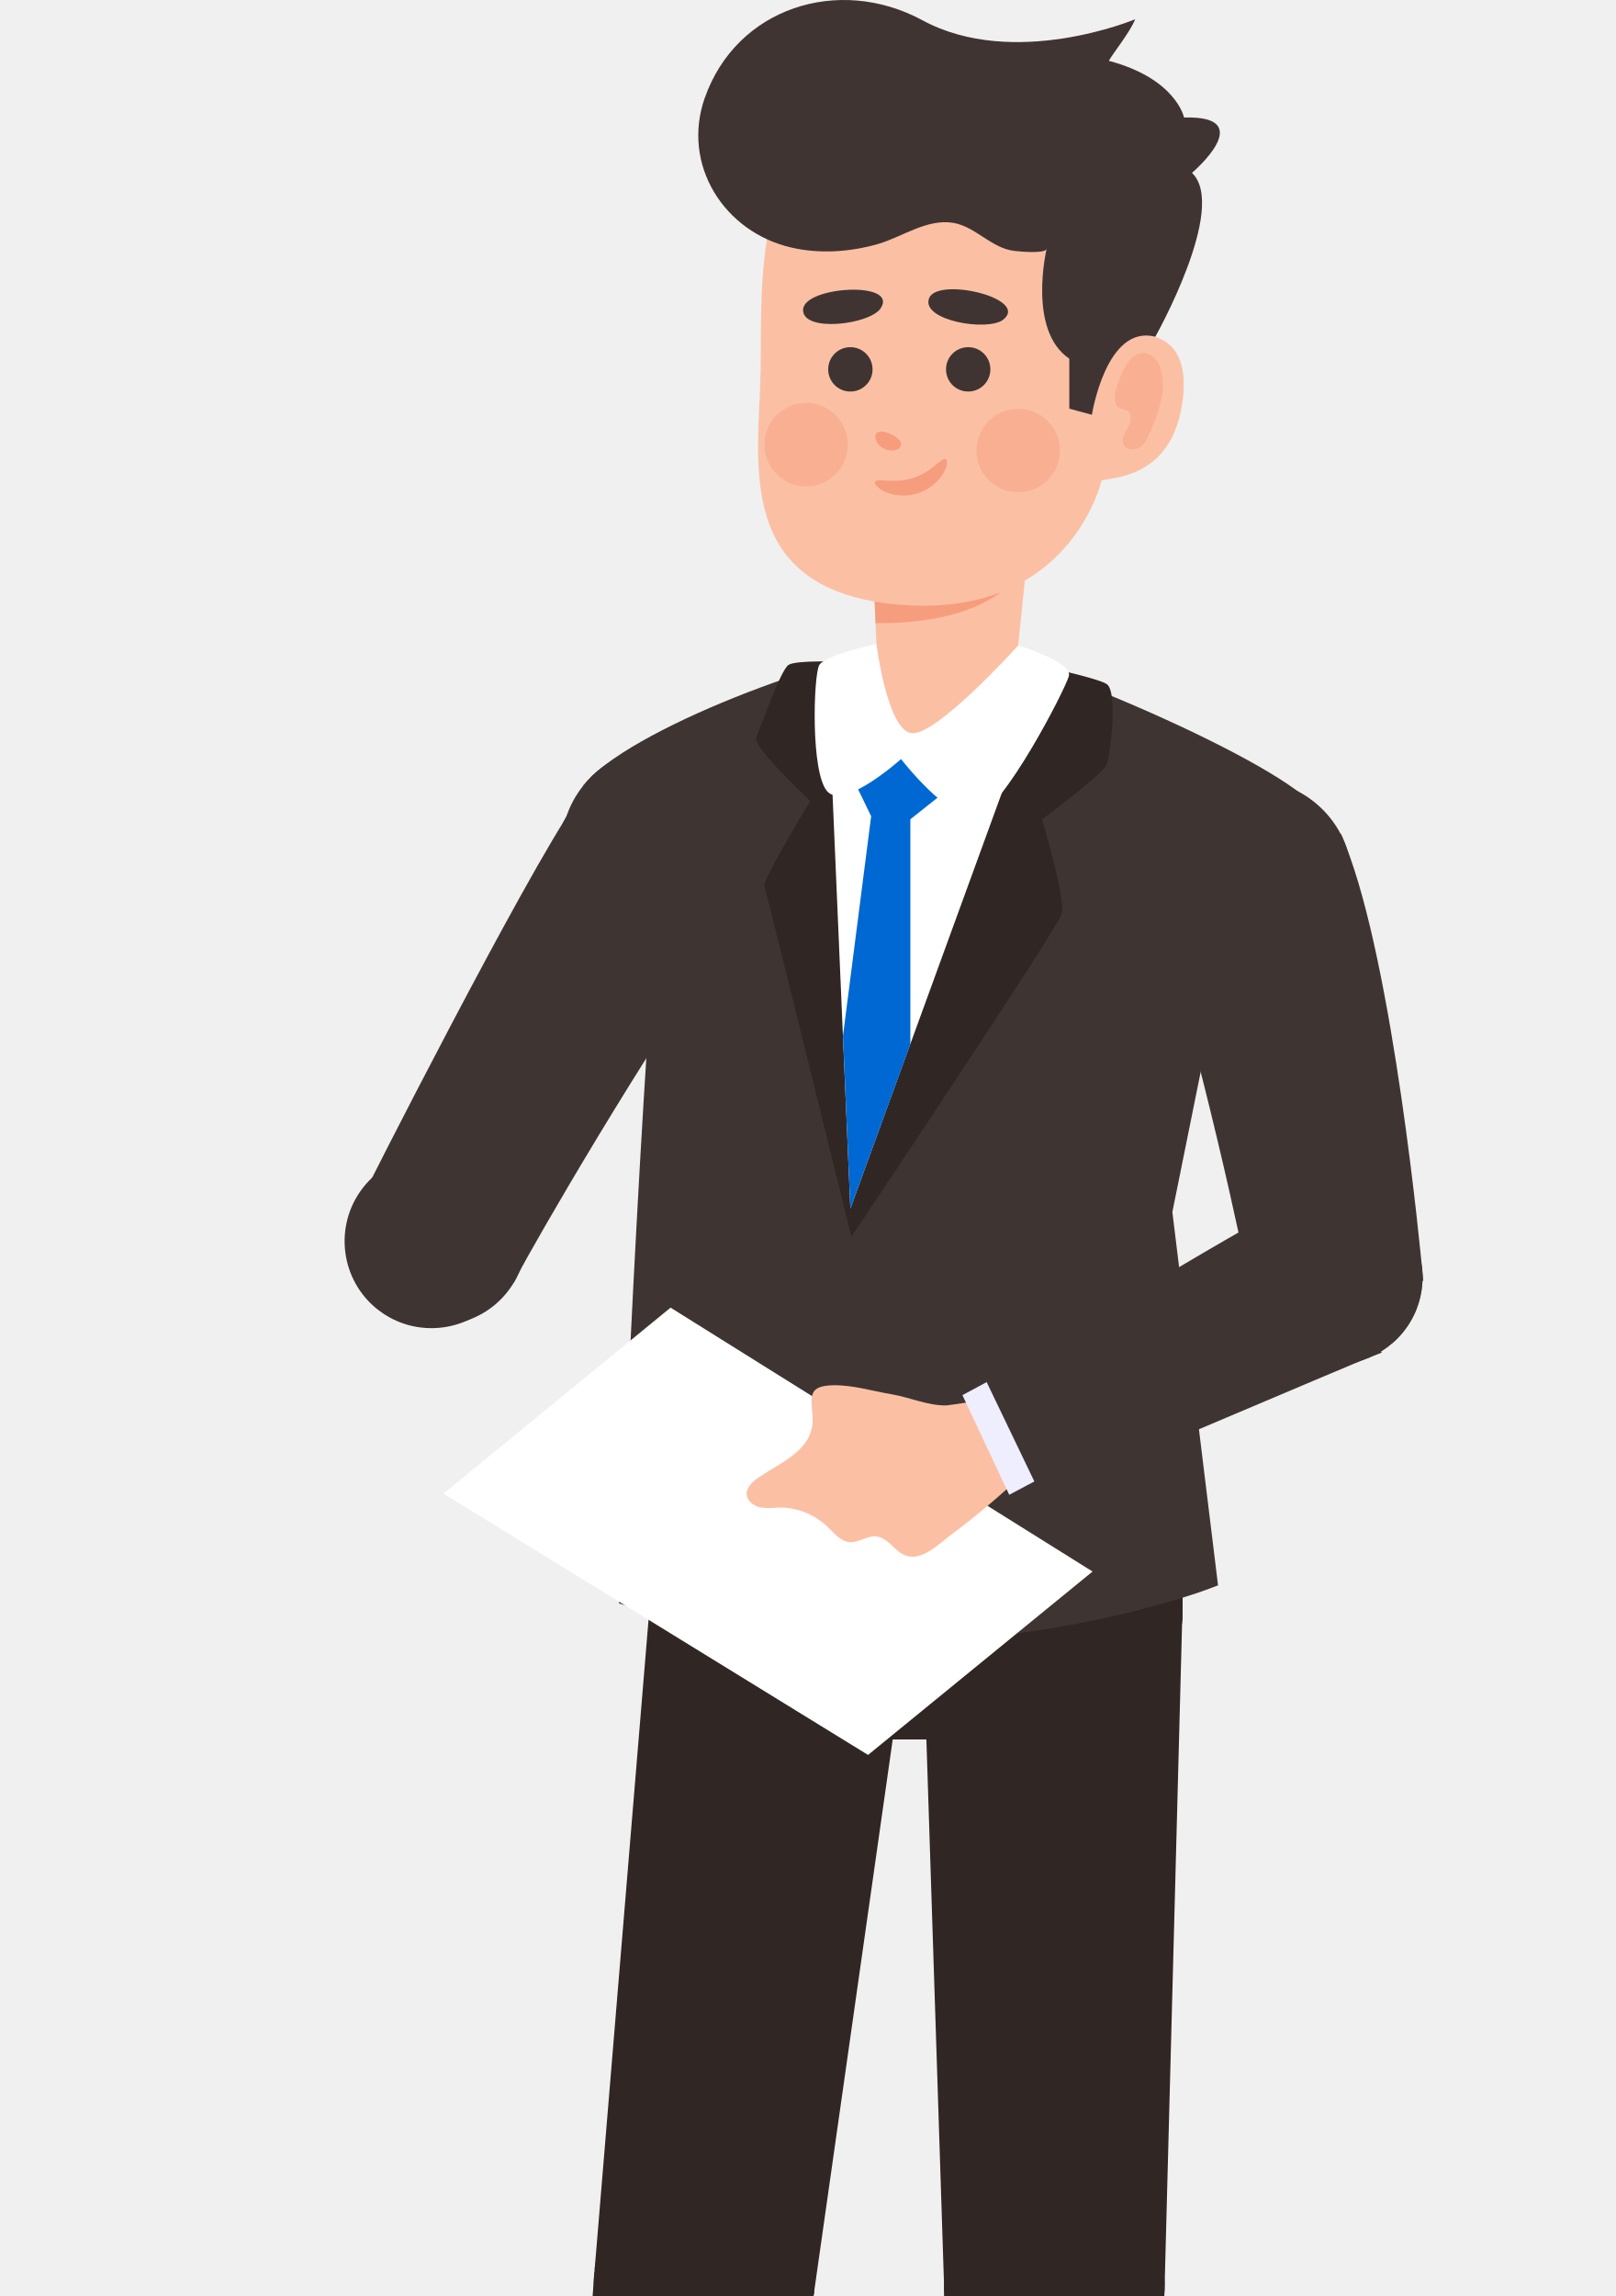
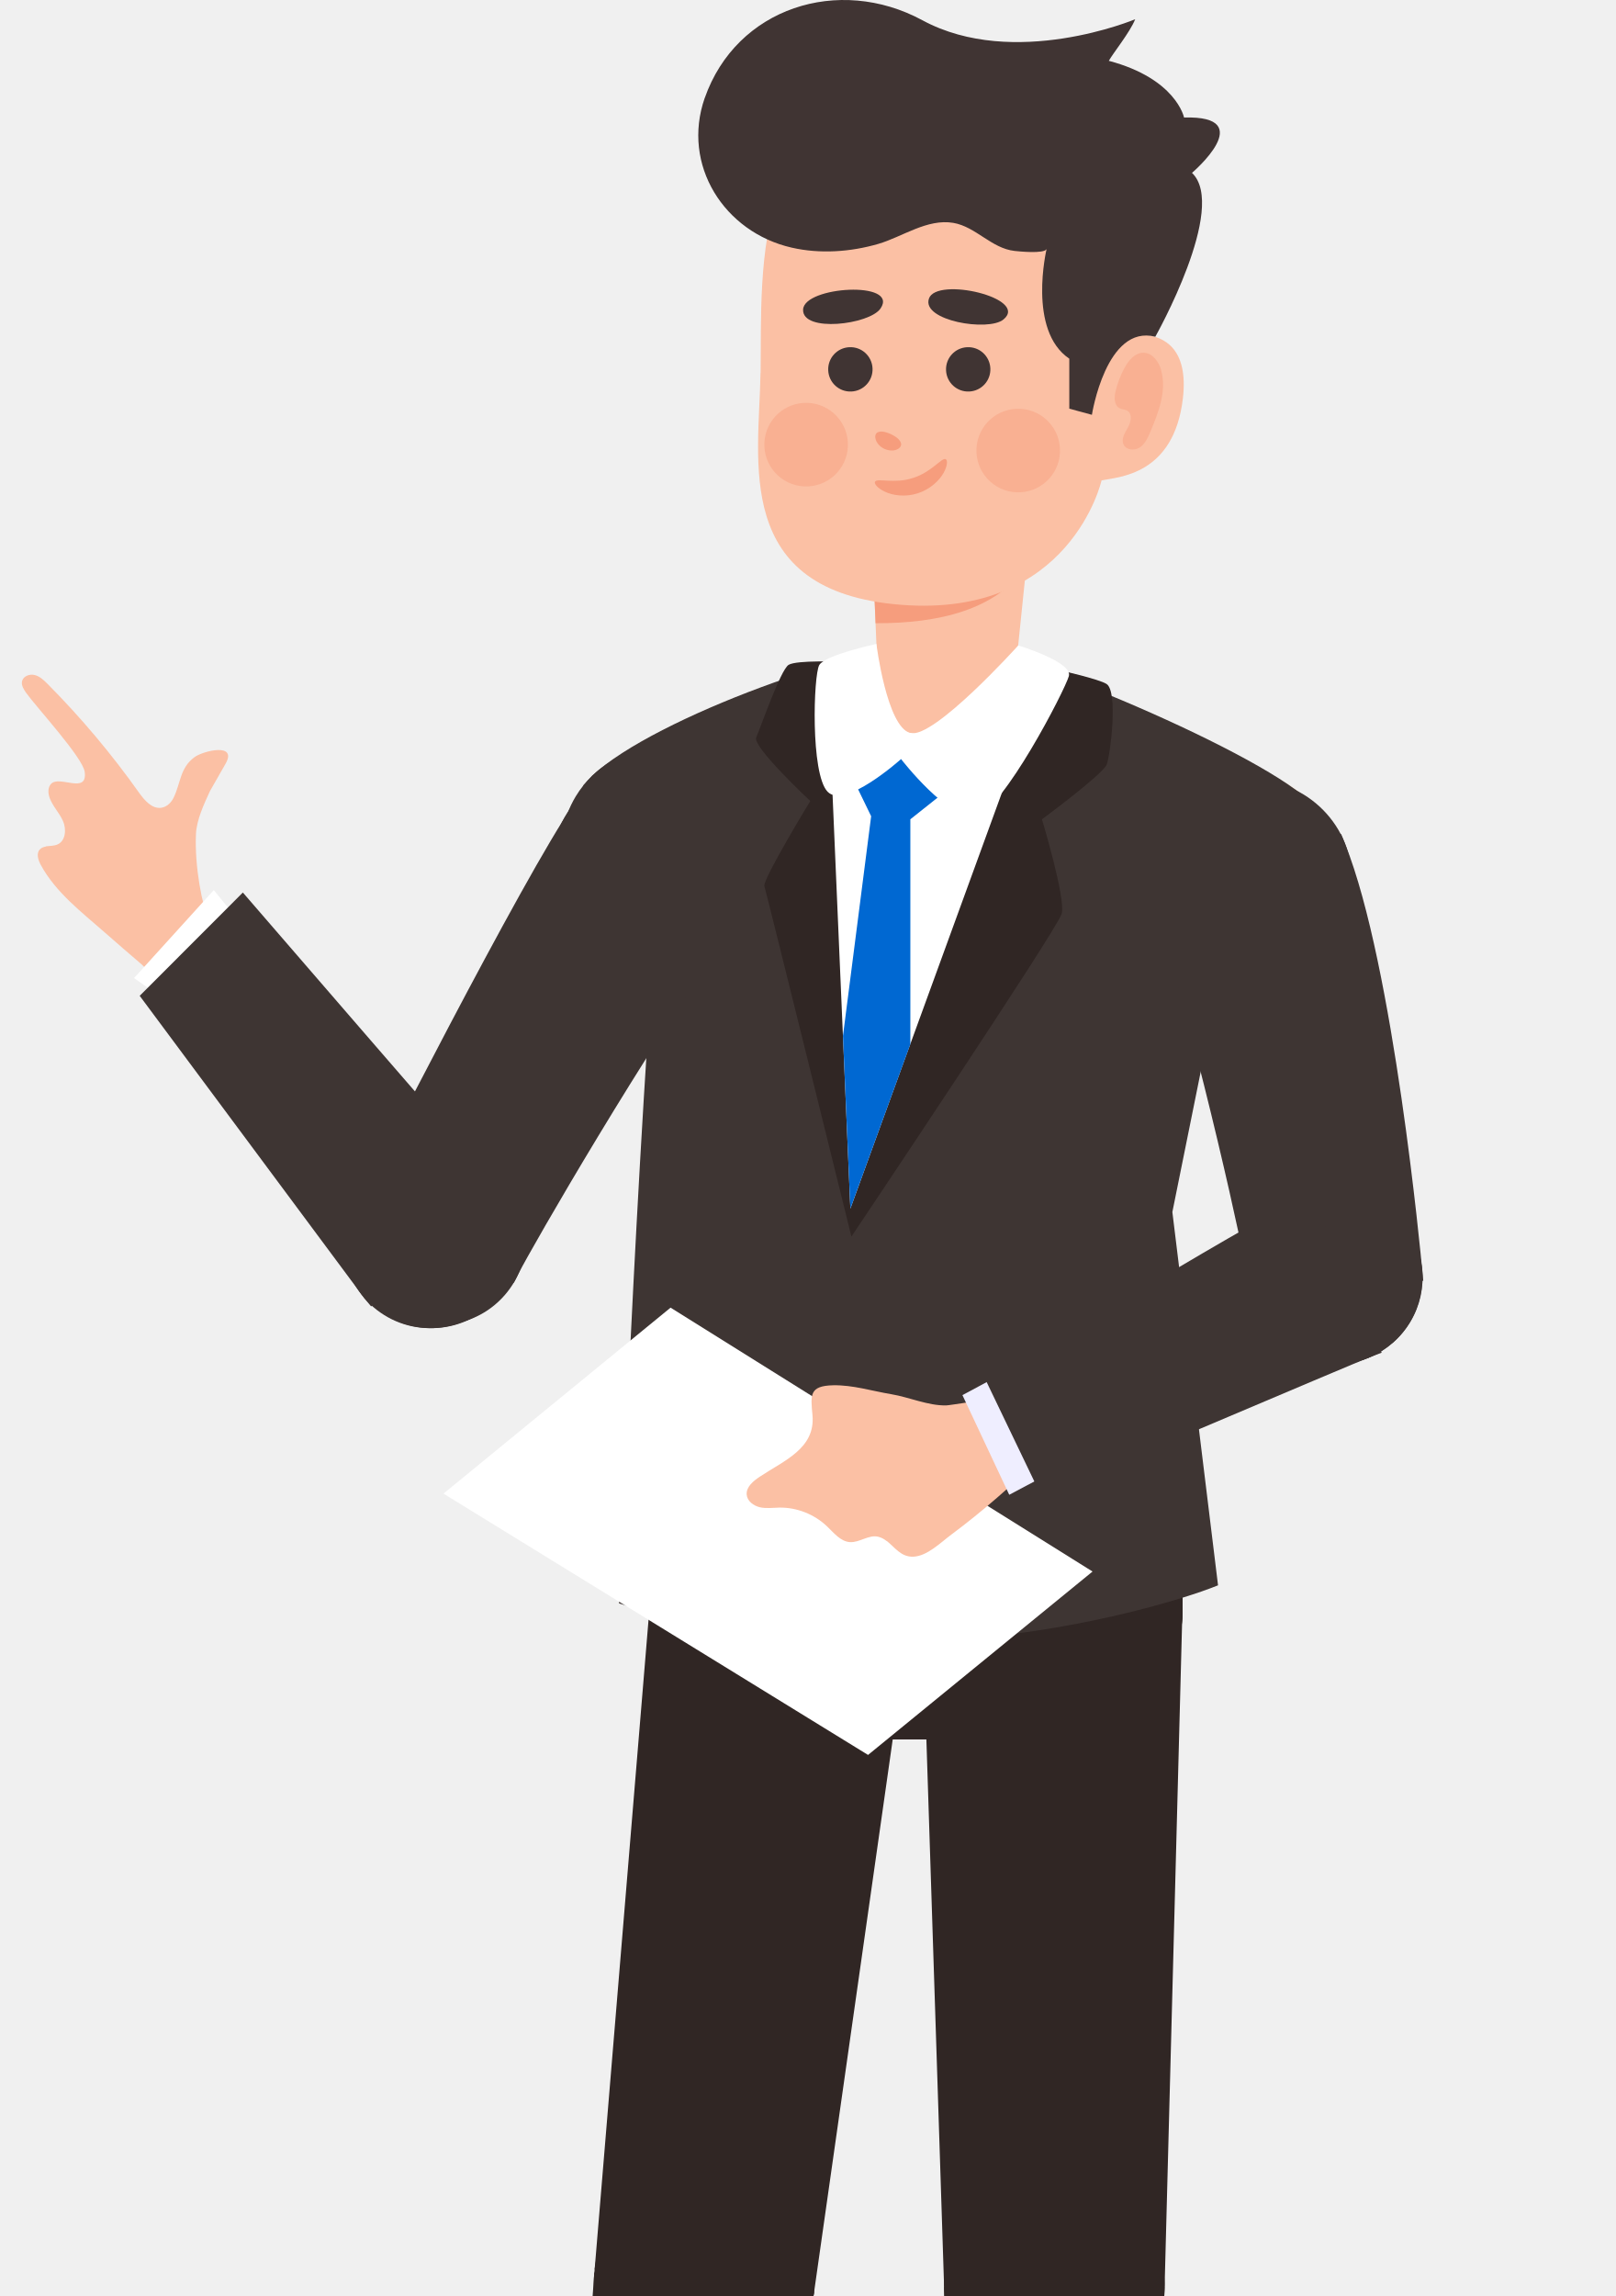
<svg xmlns="http://www.w3.org/2000/svg" width="554" height="787" viewBox="0 0 554 787" fill="none">
  <g clip-path="url(#clip0_1624_765)">
-     <path d="M399.29 783.738L387.76 1024.89C387.76 1024.89 355.819 1034.08 327.734 1025.9L323.683 783.738H399.29Z" fill="#302624" />
-     <path d="M317.294 561.429C311.841 537.408 326.893 513.515 350.914 508.062C374.935 502.609 398.829 517.661 404.282 541.682C409.735 565.703 394.682 589.596 370.661 595.049C346.641 600.502 322.747 585.45 317.294 561.429Z" fill="#302624" />
+     <path d="M399.291 783.738L387.761 1024.89C387.761 1024.89 355.82 1034.08 327.736 1025.9L323.685 783.738H399.291Z" fill="#302624" />
+     <path d="M317.295 561.429C311.842 537.408 326.894 513.515 350.915 508.062C374.936 502.609 398.83 517.661 404.283 541.682C409.736 565.703 394.683 589.596 370.662 595.049C346.642 600.502 322.748 585.45 317.295 561.429Z" fill="#302624" />
    <path d="M323.684 783.726L316.166 551.609H405.406L399.291 783.726H323.684Z" fill="#302624" />
-     <path d="M324.665 792.443C319.884 772.108 332.493 751.748 352.827 746.968C373.162 742.187 393.522 754.796 398.302 775.13C403.083 795.465 390.474 815.825 370.14 820.605C349.805 825.386 329.445 812.777 324.665 792.443Z" fill="#302624" />
+     <path d="M324.665 792.443C319.884 772.108 332.493 751.748 352.828 746.968C373.162 742.187 393.522 754.796 398.303 775.13C403.084 795.465 390.475 815.825 370.14 820.605C349.806 825.386 329.446 812.777 324.665 792.443Z" fill="#302624" />
    <path d="M279.086 785.571L246.522 1024.78C246.522 1024.78 213.919 1031.13 186.613 1020.57L203.752 778.988L279.086 785.571Z" fill="#302624" />
-     <path d="M223.079 546.48C220.236 570.942 237.803 593.106 262.265 595.911C286.727 598.754 308.891 581.187 311.696 556.725C314.539 532.262 296.972 510.099 272.51 507.294C248.048 504.451 225.884 522.018 223.079 546.48Z" fill="#302624" />
-     <path d="M203.873 777.935L223.076 546.48L311.693 556.725L278.973 786.622L203.873 777.935Z" fill="#302624" />
-     <path d="M203.756 778.984C201.925 799.785 217.312 818.131 238.112 819.962C258.913 821.793 277.259 806.407 279.09 785.606C280.921 764.806 265.535 746.459 244.734 744.628C223.933 742.798 205.587 758.184 203.756 778.984Z" fill="#302624" />
-     <path d="M222.61 506.977H267.717C267.717 506.977 267.989 506.977 268.106 506.977H360.618C360.618 506.977 360.735 506.977 360.813 506.977C360.891 506.977 360.93 506.977 361.008 506.977H405.452V551.889C405.296 576.39 385.392 596.216 360.852 596.216H267.444C265.73 596.216 264.055 596.138 262.302 595.905C239.671 593.295 222.96 574.13 222.844 551.889H222.649V506.977H222.61Z" fill="#302624" />
-     <path d="M222.61 506.977H267.717C267.717 506.977 267.989 506.977 268.106 506.977H360.618C360.618 506.977 360.735 506.977 360.813 506.977C360.891 506.977 360.93 506.977 361.008 506.977H405.452V551.889C405.296 576.39 385.392 596.216 360.852 596.216H267.444C265.73 596.216 264.055 596.138 262.302 595.905C239.671 593.295 222.96 574.13 222.844 551.889H222.649V506.977H222.61Z" fill="#302624" />
-     <path d="M197.174 298.149C193.1 281.76 203.083 265.172 219.472 261.098C235.861 257.024 252.449 267.007 256.523 283.396C260.597 299.785 250.614 316.373 234.225 320.447C217.837 324.521 201.248 314.538 197.174 298.149Z" fill="#FBC0A4" />
-     <path d="M394.031 305.196C390.195 288.75 400.417 272.308 416.863 268.472C433.309 264.635 449.751 274.858 453.588 291.304C457.424 307.75 447.202 324.192 430.755 328.028C414.309 331.864 397.867 321.642 394.031 305.196Z" fill="#FBC0A4" />
-     <path d="M418.098 316.022L397.998 415.273L413.345 540.855C413.345 540.855 316.159 577.704 216.285 546.737C216.285 546.737 221.505 401.717 230.854 288.016L205.807 268.656C227.815 248.245 305.058 221.212 326.715 224.64C360.799 230.015 445.403 269.981 447.935 279.563L418.098 316.061V316.022Z" fill="#FBC0A4" />
-     <path d="M226.846 325.274C239.038 325.274 250.061 319.041 256.372 308.641C266.227 292.359 260.968 271.13 244.725 261.314C239.349 258.042 233.195 256.328 226.924 256.328C214.732 256.328 203.708 262.56 197.398 272.961C192.646 280.829 191.204 290.1 193.425 299.059C195.645 308.018 201.176 315.536 209.045 320.327C214.42 323.599 220.574 325.313 226.846 325.313V325.274Z" fill="#3E3533" />
-     <path d="M423.794 332.789C404.755 332.789 389.321 317.355 389.321 298.317C389.321 279.278 404.755 263.844 423.794 263.844C442.833 263.844 458.267 279.278 458.267 298.317C458.267 317.355 442.833 332.789 423.794 332.789Z" fill="#F8E8D8" />
-     <path d="M301.801 563.035C365.176 563.035 412.776 545.273 414.763 544.494L417.606 543.403L401.947 415.445L421.696 317.752L452.196 280.475L451.689 278.566C448.262 265.634 358.204 225.708 327.315 220.8C325.873 220.566 324.198 220.449 322.368 220.449C295.646 220.449 224.714 245.768 203.135 265.79L199.94 269.257L226.779 289.823C217.664 402.006 212.444 545.195 212.366 546.636L212.249 549.596L215.093 550.492C241.97 558.828 271.106 563.074 301.723 563.074L301.801 563.035Z" fill="#3E3533" />
-     <path d="M288.362 226.845C288.362 226.845 273.132 226.182 270.366 227.896C267.601 229.61 260.667 249.632 259.265 252.787C257.863 255.942 277.806 274.561 277.806 274.561C277.806 274.561 261.368 301.555 262.069 303.736C262.771 305.918 291.907 423.865 291.907 423.865C291.907 423.865 362.566 318.46 364.008 313.202C365.449 307.982 357.23 280.832 357.23 280.832C357.23 280.832 378.147 265.407 379.433 262.057C380.718 258.708 383.367 237.206 379.433 234.479C377.018 232.804 362.956 229.649 362.956 229.649L288.401 226.845H288.362Z" fill="#302624" />
-     <path d="M355.545 238.676L291.547 414.273L283.99 238.676H355.545Z" fill="white" />
-     <path d="M325.981 269.806L312.114 280.829V357.916L291.547 414.28L289.015 355.072L298.675 279.777L291.625 265.248L307.673 256.328L325.981 269.806Z" fill="#0068D2" />
-     <path d="M347.841 233.293L355.514 158.699L298.644 187.641L299.189 190.367L300.786 227.879C301.254 238.59 300.786 249.458 312.082 251.25C325.56 253.431 346.555 245.641 347.841 233.254V233.293Z" fill="#FBC0A4" />
+     <path d="M223.08 546.48C220.236 570.942 237.804 593.106 262.266 595.911C286.728 598.754 308.892 581.187 311.696 556.725C314.54 532.262 296.972 510.099 272.51 507.294C248.048 504.451 225.884 522.018 223.08 546.48Z" fill="#302624" />
+     <path d="M203.873 777.935L223.077 546.48L311.693 556.725L278.973 786.622L203.873 777.935Z" fill="#302624" />
+     <path d="M203.757 778.984C201.926 799.785 217.312 818.131 238.113 819.962C258.913 821.793 277.26 806.407 279.09 785.606C280.921 764.806 265.535 746.459 244.734 744.628C223.934 742.798 205.587 758.184 203.757 778.984Z" fill="#302624" />
+     <path d="M222.611 506.977H267.718C267.718 506.977 267.99 506.977 268.107 506.977H360.619C360.619 506.977 360.736 506.977 360.814 506.977C360.892 506.977 360.931 506.977 361.009 506.977H405.453V551.889C405.297 576.39 385.393 596.216 360.853 596.216H267.445C265.731 596.216 264.056 596.138 262.303 595.905C239.672 593.295 222.961 574.13 222.845 551.889H222.65V506.977H222.611Z" fill="#302624" />
+     <path d="M222.611 506.977H267.718C267.718 506.977 267.99 506.977 268.107 506.977H360.619C360.619 506.977 360.736 506.977 360.814 506.977C360.892 506.977 360.931 506.977 361.009 506.977H405.453V551.889C405.297 576.39 385.393 596.216 360.853 596.216H267.445C265.731 596.216 264.056 596.138 262.303 595.905C239.672 593.295 222.961 574.13 222.845 551.889H222.65V506.977H222.611Z" fill="#302624" />
+     <path d="M197.173 298.149C193.099 281.76 203.082 265.172 219.471 261.098C235.859 257.024 252.448 267.007 256.522 283.396C260.596 299.785 250.613 316.373 234.224 320.447C217.835 324.521 201.247 314.538 197.173 298.149Z" fill="#FBC0A4" />
+     <path d="M394.031 305.196C390.195 288.75 400.417 272.308 416.863 268.472C433.309 264.635 449.751 274.858 453.587 291.304C457.423 307.75 447.201 324.192 430.755 328.028C414.309 331.864 397.867 321.642 394.031 305.196Z" fill="#FBC0A4" />
+     <path d="M418.096 316.022L397.997 415.273L413.344 540.855C413.344 540.855 316.158 577.704 216.284 546.737C216.284 546.737 221.504 401.717 230.852 288.016L205.806 268.656C227.814 248.245 305.056 221.212 326.714 224.64C360.797 230.015 445.402 269.981 447.934 279.563L418.096 316.061V316.022Z" fill="#FBC0A4" />
+     <path d="M226.847 325.274C239.039 325.274 250.062 319.041 256.373 308.641C266.228 292.359 260.969 271.13 244.726 261.314C239.35 258.042 233.196 256.328 226.925 256.328C214.733 256.328 203.709 262.56 197.399 272.961C192.647 280.829 191.205 290.1 193.426 299.059C195.646 308.018 201.177 315.536 209.046 320.327C214.421 323.599 220.575 325.313 226.847 325.313V325.274Z" fill="#3E3533" />
+     <path d="M423.795 332.789C404.756 332.789 389.322 317.355 389.322 298.317C389.322 279.278 404.756 263.844 423.795 263.844C442.834 263.844 458.268 279.278 458.268 298.317C458.268 317.355 442.834 332.789 423.795 332.789Z" fill="#F8E8D8" />
+     <path d="M301.8 563.035C365.176 563.035 412.776 545.273 414.762 544.494L417.606 543.403L401.947 415.445L421.696 317.752L452.195 280.475L451.689 278.566C448.261 265.634 358.203 225.708 327.314 220.8C325.873 220.566 324.198 220.449 322.367 220.449C295.646 220.449 224.714 245.768 203.134 265.79L199.94 269.257L226.778 289.823C217.663 402.006 212.444 545.195 212.366 546.636L212.249 549.596L215.092 550.492C241.97 558.828 271.106 563.074 301.722 563.074L301.8 563.035Z" fill="#3E3533" />
+     <path d="M288.363 226.845C288.363 226.845 273.132 226.182 270.367 227.896C267.601 229.61 260.668 249.632 259.265 252.787C257.863 255.942 277.807 274.561 277.807 274.561C277.807 274.561 261.369 301.555 262.07 303.736C262.771 305.918 291.907 423.865 291.907 423.865C291.907 423.865 362.567 318.46 364.008 313.202C365.449 307.982 357.23 280.832 357.23 280.832C357.23 280.832 378.148 265.407 379.433 262.057C380.719 258.708 383.368 237.206 379.433 234.479C377.018 232.804 362.956 229.649 362.956 229.649L288.402 226.845H288.363Z" fill="#302624" />
+     <path d="M355.547 238.676L291.548 414.273L283.991 238.676H355.547Z" fill="white" />
+     <path d="M325.98 269.806L312.113 280.829V357.916L291.547 414.28L289.015 355.072L298.675 279.777L291.625 265.248L307.673 256.328L325.98 269.806Z" fill="#0068D2" />
+     <path d="M347.842 233.293L355.516 158.699L298.645 187.641L299.191 190.367L300.788 227.879C301.255 238.59 300.788 249.458 312.084 251.25C325.561 253.431 346.557 245.641 347.842 233.254V233.293Z" fill="#FBC0A4" />
    <path d="M300.194 213.661L299.22 190.367L298.674 187.641L355.545 158.699L351.922 193.873C341.756 209.104 321.695 213.7 300.233 213.622L300.194 213.661Z" fill="#F69D7D" />
-     <path d="M260.777 127.85C261.01 110.087 259.959 84.535 267.048 65.915C267.048 65.915 267.048 65.915 267.048 65.876C267.048 65.876 267.048 65.876 267.048 65.838C270.203 57.657 274.916 50.88 282.045 46.673C289.835 41.064 300.703 37.441 316.985 36.117C351.224 33.39 373.466 46.206 388.346 68.486C399.447 85.08 394.695 106.893 392.436 114.762C398.746 115.346 407.549 119.163 405.562 136.497C402.485 162.985 383.321 163.491 377.673 164.66C377.673 164.66 367.117 211.831 308.961 207.312C250.766 202.794 260.309 157.765 260.738 127.889L260.777 127.85Z" fill="#FBC0A4" />
-     <path d="M300.851 148.212C300.189 148.602 299.877 149.459 300.227 150.627C300.539 151.757 301.591 153.081 303.149 153.821C304.707 154.561 306.421 154.561 307.473 154.094C308.563 153.627 309.07 152.809 308.953 152.069C308.602 150.549 307.005 149.615 305.525 148.835C303.967 148.173 302.253 147.55 300.851 148.212Z" fill="#F69D7D" />
+     <path d="M260.776 127.85C261.01 110.087 259.958 84.535 267.047 65.915C267.047 65.915 267.047 65.915 267.047 65.876C267.047 65.876 267.047 65.876 267.047 65.838C270.203 57.657 274.916 50.88 282.044 46.673C289.835 41.064 300.702 37.441 316.984 36.117C351.223 33.39 373.465 46.206 388.345 68.486C399.446 85.08 394.694 106.893 392.435 114.762C398.745 115.346 407.549 119.163 405.562 136.497C402.485 162.985 383.32 163.491 377.672 164.66C377.672 164.66 367.116 211.831 308.96 207.312C250.765 202.794 260.309 157.765 260.737 127.889L260.776 127.85Z" fill="#FBC0A4" />
+     <path d="M300.85 148.212C300.188 148.602 299.876 149.459 300.227 150.627C300.539 151.757 301.59 153.081 303.148 153.821C304.706 154.561 306.42 154.561 307.472 154.094C308.563 153.627 309.069 152.809 308.952 152.069C308.602 150.549 307.005 149.615 305.524 148.835C303.966 148.173 302.253 147.55 300.85 148.212Z" fill="#F69D7D" />
    <path d="M339.544 126.254C339.739 130.46 336.506 134.005 332.299 134.2C328.092 134.395 324.548 131.161 324.353 126.955C324.158 122.748 327.391 119.203 331.598 119.008C335.805 118.814 339.35 122.047 339.544 126.254Z" fill="#403433" />
-     <path d="M299.147 126.254C299.342 130.46 296.109 134.005 291.902 134.2C287.695 134.395 284.15 131.161 283.955 126.955C283.761 122.748 286.994 119.203 291.201 119.008C295.407 118.814 298.952 122.047 299.147 126.254Z" fill="#403433" />
-     <path d="M262.066 151.769C261.716 159.676 267.831 166.376 275.738 166.726C283.646 167.077 290.346 160.961 290.696 153.054C291.047 145.147 284.931 138.447 277.024 138.096C269.116 137.746 262.417 143.861 262.066 151.769Z" fill="#F9B092" />
-     <path d="M334.782 153.792C334.432 161.699 340.547 168.399 348.455 168.75C356.362 169.1 363.062 162.985 363.412 155.078C363.763 147.17 357.647 140.47 349.74 140.12C341.833 139.769 335.133 145.885 334.782 153.792Z" fill="#F9B092" />
-     <path d="M398.078 126.866C400.103 133.878 397.221 141.279 394.416 147.979C393.559 149.965 392.663 152.069 390.872 153.315C389.08 154.523 386.158 154.367 385.223 152.38C384.328 150.472 385.652 148.368 386.704 146.537C387.755 144.707 388.34 141.98 386.587 140.85C385.769 140.305 384.678 140.383 383.821 139.915C381.951 138.942 381.951 136.254 382.458 134.189C383.12 131.346 384.172 128.58 385.613 125.97C387.015 123.439 389.197 120.868 392.079 120.907C395.078 120.946 397.26 123.906 398.117 126.827L398.078 126.866Z" fill="#F9B092" />
-     <path d="M300.003 165.093C299.613 165.716 300.704 167.274 303.353 168.521C305.924 169.767 310.208 170.507 314.61 169.105C319.012 167.703 322.089 164.625 323.491 162.132C324.932 159.562 324.893 157.692 324.231 157.38C322.868 156.757 319.362 161.899 312.974 163.846C306.625 165.95 300.782 163.768 300.042 165.093H300.003Z" fill="#F69D7D" />
-     <path d="M344.049 109.498C338.868 113.782 315.848 109.926 318.496 102.33C321.106 94.735 352.93 102.175 344.049 109.498Z" fill="#403433" />
+     <path d="M299.148 126.254C299.343 130.46 296.11 134.005 291.903 134.2C287.696 134.395 284.151 131.161 283.956 126.955C283.762 122.748 286.995 119.203 291.202 119.008C295.408 118.814 298.953 122.047 299.148 126.254Z" fill="#403433" />
+     <path d="M262.067 151.769C261.716 159.676 267.832 166.376 275.739 166.726C283.646 167.077 290.346 160.961 290.697 153.054C291.047 145.147 284.932 138.447 277.024 138.096C269.117 137.746 262.417 143.861 262.067 151.769Z" fill="#F9B092" />
+     <path d="M334.783 153.792C334.433 161.699 340.548 168.399 348.456 168.75C356.363 169.1 363.063 162.985 363.413 155.078C363.764 147.17 357.648 140.47 349.741 140.12C341.834 139.769 335.134 145.885 334.783 153.792Z" fill="#F9B092" />
+     <path d="M398.078 126.866C400.104 133.878 397.221 141.279 394.417 147.979C393.56 149.965 392.664 152.069 390.872 153.315C389.08 154.523 386.159 154.367 385.224 152.38C384.328 150.472 385.652 148.368 386.704 146.537C387.756 144.707 388.34 141.98 386.587 140.85C385.769 140.305 384.679 140.383 383.822 139.915C381.952 138.942 381.952 136.254 382.458 134.189C383.121 131.346 384.172 128.58 385.613 125.97C387.016 123.439 389.197 120.868 392.08 120.907C395.079 120.946 397.26 123.906 398.117 126.827L398.078 126.866Z" fill="#F9B092" />
+     <path d="M300.002 165.093C299.613 165.716 300.704 167.274 303.352 168.521C305.923 169.767 310.208 170.507 314.609 169.105C319.011 167.703 322.088 164.625 323.491 162.132C324.932 159.562 324.893 157.692 324.231 157.38C322.867 156.757 319.362 161.899 312.973 163.846C306.624 165.95 300.781 163.768 300.041 165.093H300.002Z" fill="#F69D7D" />
+     <path d="M344.049 109.498C338.869 113.782 315.848 109.926 318.497 102.33C321.107 94.735 352.931 102.175 344.049 109.498Z" fill="#403433" />
    <path d="M301.908 105.718C298.169 111.288 274.992 114.093 275.343 106.107C275.693 98.083 308.335 96.175 301.908 105.718Z" fill="#403433" />
-     <path d="M241.612 33.624C252.48 2.579 287.576 -8.562 316.245 6.941C347.679 23.964 389.164 6.63 389.202 6.591C387.45 11.031 381.451 18.432 380.166 20.847C403.303 27.002 405.952 40.285 405.952 40.285C431.894 39.506 408.679 59.254 408.679 59.254C421.065 71.096 396.097 115.424 396.097 115.424C379.231 111.061 374.362 142.184 374.362 142.184L366.61 140.081V122.941C352.198 113.242 358.82 85.391 358.82 85.391C357.885 87.066 349.276 86.171 347.874 86.015C339.928 85.158 334.591 77.718 326.84 76.393C317.881 74.874 309.389 81.185 301.131 83.6C291.627 86.365 281.149 87.105 271.45 84.885C248.312 79.626 233.588 56.567 241.612 33.585V33.624Z" fill="#403433" />
-     <path d="M349.087 221.268C349.087 221.268 320.146 253.404 312.082 251.261C304.019 249.119 300.475 220.723 300.475 220.723C300.475 220.723 282.868 224.501 280.882 227.968C278.895 231.435 277.843 265.206 283.725 271.361C289.607 277.554 308.927 260.181 308.927 260.181C308.927 260.181 325.482 281.644 334.714 279.58C343.946 277.515 365.097 236.615 366.46 231.746C367.823 226.877 349.048 221.229 349.048 221.229L349.087 221.268Z" fill="white" />
-     <path d="M152.048 511.963L297.612 601.536L374.58 538.673L229.906 448.223L152.048 511.963Z" fill="white" />
-     <path d="M398.587 304.613C400.1 321.422 414.949 333.853 431.787 332.314C448.595 330.801 461.027 315.952 459.488 299.114C457.974 282.306 443.126 269.874 426.288 271.413C409.479 272.927 397.048 287.775 398.587 304.613Z" fill="#FBC0A4" />
-     <path d="M432.079 440.136C433.383 454.39 445.961 464.925 460.215 463.621C474.495 462.347 485.004 449.739 483.7 435.485C482.396 421.231 469.818 410.697 455.564 412.001C441.284 413.275 430.775 425.882 432.079 440.136Z" fill="#FBC0A4" />
+     <path d="M241.613 33.624C252.48 2.579 287.576 -8.562 316.245 6.941C347.68 23.964 389.164 6.63 389.203 6.591C387.45 11.031 381.451 18.432 380.166 20.847C403.304 27.002 405.952 40.285 405.952 40.285C431.895 39.506 408.679 59.254 408.679 59.254C421.066 71.096 396.098 115.424 396.098 115.424C379.231 111.061 374.362 142.184 374.362 142.184L366.611 140.081V122.941C352.198 113.242 358.82 85.391 358.82 85.391C357.885 87.066 349.277 86.171 347.875 86.015C339.928 85.158 334.592 77.718 326.84 76.393C317.881 74.874 309.39 81.185 301.132 83.6C291.627 86.365 281.149 87.105 271.45 84.885C248.312 79.626 233.588 56.567 241.613 33.585V33.624Z" fill="#403433" />
+     <path d="M349.088 221.268C349.088 221.268 320.146 253.404 312.083 251.261C304.02 249.119 300.475 220.723 300.475 220.723C300.475 220.723 282.869 224.501 280.882 227.968C278.896 231.435 277.844 265.206 283.726 271.361C289.607 277.554 308.928 260.181 308.928 260.181C308.928 260.181 325.483 281.644 334.714 279.58C343.946 277.515 365.097 236.615 366.46 231.746C367.824 226.877 349.049 221.229 349.049 221.229L349.088 221.268Z" fill="white" />
+     <path d="M152.049 511.963L297.612 601.536L374.58 538.673L229.906 448.223L152.049 511.963Z" fill="white" />
+     <path d="M398.587 304.613C400.101 321.422 414.949 333.853 431.787 332.314C448.596 330.801 461.027 315.952 459.488 299.114C457.975 282.306 443.126 269.874 426.288 271.413C409.48 272.927 397.048 287.775 398.587 304.613Z" fill="#FBC0A4" />
+     <path d="M432.08 440.136C433.384 454.39 445.962 464.925 460.216 463.621C474.495 462.347 485.004 449.739 483.7 435.485C482.396 421.231 469.819 410.697 455.565 412.001C441.285 413.275 430.776 425.882 432.08 440.136Z" fill="#FBC0A4" />
    <path d="M400.272 312.128C415.437 360.64 430.378 429.125 432.071 440.148L483.692 435.497C483.692 435.497 474.188 332.38 457.572 290.863L400.272 312.128Z" fill="#FBC0A4" />
-     <path d="M447.298 414.143C434.219 420.001 428.382 435.307 434.211 448.411C440.069 461.489 455.375 467.326 468.479 461.498C481.583 455.669 487.394 440.334 481.566 427.23C475.707 414.151 460.402 408.314 447.298 414.143Z" fill="#FBC0A4" />
-     <path d="M341.108 478.314C334.329 481.323 331.292 489.285 334.327 496.094C337.336 502.874 345.298 505.91 352.107 502.875C358.887 499.866 361.923 491.904 358.889 485.095C355.879 478.316 347.917 475.279 341.108 478.314Z" fill="#FBC0A4" />
-     <path d="M341.114 478.321C357.494 472.636 378.304 455.607 405.209 438.283C431.104 421.579 447.302 414.142 447.302 414.142L468.457 461.467C468.457 461.467 365.671 500.067 349.153 503.754L341.144 478.295L341.114 478.321Z" fill="#FBC0A4" />
-     <path d="M338.607 480.023C332.82 484.647 331.819 493.109 336.469 498.925C341.093 504.712 349.555 505.713 355.371 501.063C361.188 496.414 362.159 487.977 357.509 482.161C352.885 476.374 344.423 475.373 338.607 480.023Z" fill="#FBC0A4" />
-     <path d="M303.99 528.168C306.821 530.352 308.875 533.78 313.196 533.582C317.96 533.36 322.593 528.656 326.173 526.005C337.029 517.95 347.181 508.907 356.942 499.533L338.579 480.039C338.144 479.54 325.819 481.695 324.408 481.735C318.16 481.855 311.792 478.928 305.569 477.89C298.991 476.799 292.426 474.715 285.709 474.83C277.332 474.995 277.935 478.239 278.562 485.13C279.57 496.492 268.819 500.634 260.541 506.134C258.313 507.609 255.798 509.643 256 512.308C256.177 514.529 258.357 516.143 260.558 516.655C262.733 517.137 265.021 516.798 267.26 516.76C273.229 516.677 279.221 519.052 283.545 523.19C285.903 525.424 288.156 528.368 291.399 528.593C294.725 528.796 297.877 525.95 301.107 526.753C302.22 527.024 303.149 527.557 304.012 528.252L303.99 528.168Z" fill="#FBC0A4" />
-     <path d="M451.674 327.857C459.989 320.619 464.389 309.715 463.41 298.741C462.609 289.575 458.241 281.293 451.169 275.364C444.124 269.464 435.179 266.663 425.983 267.489C418.704 268.145 411.961 271.018 406.467 275.801C398.152 283.038 393.752 293.942 394.731 304.916C396.43 323.836 413.238 337.866 432.158 336.168C439.437 335.513 446.179 332.639 451.674 327.857Z" fill="#3E3533" />
-     <path d="M477.416 460.324C484.614 454.058 488.413 444.658 487.525 435.154C486.806 427.208 483.05 420.045 476.944 414.929C470.838 409.812 463.109 407.399 455.163 408.119C448.884 408.677 443.026 411.143 438.266 415.286C431.067 421.551 427.269 430.952 428.127 440.481C428.846 448.427 432.602 455.59 438.708 460.707C444.814 465.823 452.543 468.236 460.49 467.517C466.768 466.958 472.63 464.437 477.361 460.32L477.416 460.324Z" fill="#3E3533" />
+     <path d="M447.297 414.143C434.219 420.001 428.382 435.307 434.211 448.411C440.069 461.489 455.374 467.326 468.478 461.498C481.583 455.669 487.394 440.334 481.565 427.23C475.707 414.151 460.402 408.314 447.297 414.143Z" fill="#FBC0A4" />
+     <path d="M341.108 478.314C334.328 481.323 331.292 489.285 334.327 496.094C337.336 502.874 345.298 505.91 352.107 502.875C358.886 499.866 361.923 491.904 358.888 485.095C355.879 478.316 347.917 475.279 341.108 478.314Z" fill="#FBC0A4" />
+     <path d="M341.114 478.321C357.493 472.636 378.304 455.607 405.208 438.283C431.104 421.579 447.301 414.142 447.301 414.142L468.457 461.467C468.457 461.467 365.67 500.067 349.153 503.754L341.143 478.295L341.114 478.321Z" fill="#FBC0A4" />
+     <path d="M338.608 480.023C332.821 484.647 331.82 493.109 336.47 498.925C341.094 504.712 349.556 505.713 355.372 501.063C361.188 496.414 362.16 487.977 357.51 482.161C352.886 476.374 344.424 475.373 338.608 480.023Z" fill="#FBC0A4" />
+     <path d="M303.991 528.168C306.821 530.352 308.876 533.78 313.196 533.582C317.961 533.36 322.594 528.656 326.173 526.005C337.03 517.95 347.182 508.907 356.942 499.533L338.58 480.039C338.145 479.54 325.82 481.695 324.409 481.735C318.161 481.855 311.792 478.928 305.569 477.89C298.991 476.799 292.427 474.715 285.709 474.83C277.332 474.995 277.936 478.239 278.563 485.13C279.57 496.492 268.819 500.634 260.542 506.134C258.314 507.609 255.798 509.643 256 512.308C256.178 514.529 258.357 516.143 260.558 516.655C262.734 517.137 265.021 516.798 267.26 516.76C273.229 516.677 279.222 519.052 283.546 523.19C285.904 525.424 288.157 528.368 291.399 528.593C294.726 528.796 297.877 525.95 301.107 526.753C302.22 527.024 303.15 527.557 304.013 528.252L303.991 528.168Z" fill="#FBC0A4" />
+     <path d="M451.674 327.857C459.989 320.619 464.389 309.715 463.41 298.741C462.609 289.575 458.241 281.293 451.17 275.364C444.124 269.464 435.179 266.663 425.983 267.489C418.704 268.145 411.962 271.018 406.467 275.801C398.152 283.038 393.753 293.942 394.732 304.916C396.43 323.836 413.238 337.866 432.158 336.168C439.437 335.513 446.18 332.639 451.674 327.857Z" fill="#3E3533" />
+     <path d="M477.417 460.324C484.615 454.058 488.414 444.658 487.527 435.154C486.807 427.208 483.052 420.045 476.945 414.929C470.839 409.812 463.11 407.399 455.164 408.119C448.886 408.677 443.027 411.143 438.267 415.286C431.069 421.551 427.27 430.952 428.128 440.481C428.848 448.427 432.603 455.59 438.71 460.707C444.816 465.823 452.545 468.236 460.491 467.517C466.769 466.958 472.632 464.437 477.362 460.32L477.417 460.324Z" fill="#3E3533" />
    <path d="M487.593 435.15C487.197 430.898 477.828 331.021 461.22 289.394L459.807 285.873L395.48 309.743L396.588 313.271C411.749 361.838 426.588 429.791 428.26 440.73L428.811 444.33L487.96 439.013L487.622 435.124L487.593 435.15Z" fill="#3E3533" />
-     <path d="M477.48 460.325C487.441 451.656 490.504 437.732 485.101 425.651C481.852 418.358 475.941 412.813 468.517 409.979C461.093 407.146 452.961 407.355 445.723 410.609C443.016 411.829 440.531 413.424 438.327 415.342C428.367 424.012 425.304 437.935 430.706 450.016C437.424 465.032 455.069 471.776 470.084 465.058C472.792 463.838 475.277 462.243 477.48 460.325Z" fill="#3E3533" />
-     <path d="M342.758 471.357L329.97 478.201L346.018 512.362L357.713 506.159L342.758 471.357Z" fill="#EFEEFF" />
-     <path d="M449.251 408.984L445.66 410.612C445.003 410.926 429.565 419.354 403.108 434.997C386.123 445.03 336.658 470.372 336.658 470.372L357.046 512.84C357.046 512.84 465.601 466.688 469.823 465.131L473.707 463.661L449.251 408.984Z" fill="#3E3533" />
-     <path d="M210.176 328.876C227.588 336.471 247.96 328.447 255.555 311.036C263.151 293.624 255.127 273.252 237.715 265.656C220.303 258.06 199.931 266.085 192.336 283.496C184.74 300.908 192.764 321.28 210.176 328.876Z" fill="#3E3533" />
-     <path d="M176.137 439.731L177.812 436.459C182.603 427.072 221.322 359.84 251.198 318.356L253.34 315.357L199.508 272.938L197.366 275.314C180.071 300.087 125.07 408.219 123.24 412.426L121.681 416.009L176.137 439.731Z" fill="#3E3533" />
+     <path d="M477.48 460.325C487.44 451.656 490.503 437.732 485.101 425.651C481.851 418.358 475.94 412.813 468.516 409.979C461.092 407.146 452.961 407.355 445.723 410.609C443.015 411.829 440.53 413.424 438.327 415.342C428.366 424.012 425.303 437.935 430.706 450.016C437.424 465.032 455.068 471.776 470.084 465.058C472.791 463.838 475.276 462.243 477.48 460.325Z" fill="#3E3533" />
+     <path d="M342.759 471.357L329.971 478.201L346.02 512.362L357.714 506.159L342.759 471.357Z" fill="#EFEEFF" />
+     <path d="M449.253 408.984L445.661 410.612C445.004 410.926 429.567 419.354 403.11 434.997C386.125 445.03 336.66 470.372 336.66 470.372L357.047 512.84C357.047 512.84 465.603 466.688 469.825 465.131L473.709 463.661L449.253 408.984Z" fill="#3E3533" />
+     <path d="M210.175 328.876C227.587 336.471 247.959 328.447 255.555 311.036C263.151 293.624 255.126 273.252 237.715 265.656C220.303 258.06 199.931 266.085 192.335 283.496C184.739 300.908 192.764 321.28 210.175 328.876Z" fill="#3E3533" />
+     <path d="M176.136 439.731L177.811 436.459C182.602 427.072 221.321 359.84 251.198 318.356L253.34 315.357L199.508 272.938L197.365 275.314C180.071 300.087 125.07 408.219 123.239 412.426L121.681 416.009L176.136 439.731Z" fill="#3E3533" />
    <path d="M138.702 451.693C151.128 457.107 165.657 453.446 174.032 442.734C184.198 429.802 181.9 411.026 168.968 400.86C166.942 399.302 164.761 397.977 162.463 396.965C150.037 391.55 135.508 395.212 127.094 405.885C116.928 418.817 119.226 437.592 132.158 447.759C134.183 449.317 136.365 450.641 138.663 451.654L138.702 451.693Z" fill="#3E3533" />
-     <path d="M123.545 408.337C114.119 421.775 117.352 440.433 130.829 449.86C144.268 459.286 162.926 456.053 172.352 442.576C181.779 429.137 178.546 410.479 165.068 401.052C151.591 391.626 132.972 394.859 123.545 408.337Z" fill="#3E3533" />
+     <path d="M123.545 408.337C114.118 421.775 117.351 440.433 130.829 449.86C144.267 459.286 162.925 456.053 172.352 442.576C181.778 429.137 178.545 410.479 165.068 401.052C151.59 391.626 132.971 394.859 123.545 408.337Z" fill="#3E3533" />
+     <path d="M71.429 314.822C66.113 309.627 57.634 309.73 52.43 315.008C47.234 320.324 47.338 328.804 52.616 334.008C57.894 339.212 66.411 339.099 71.615 333.822C76.811 328.506 76.707 320.026 71.429 314.822Z" fill="#FBC0A4" />
+     <path d="M15.643 290.12C16.952 289.907 18.49 290.001 19.723 289.446C22.522 288.22 22.827 284.239 21.601 281.44C20.375 278.641 18.068 276.364 17.032 273.522C16.43 271.901 16.337 269.886 17.539 268.658C20.419 265.658 30.035 272.405 29.045 264.603C28.428 259.711 12.659 242.607 9.012 237.557C8.135 236.316 7.216 234.886 7.573 233.448C8.022 231.711 10.204 230.942 11.942 231.391C13.679 231.84 15.008 233.139 16.29 234.409C27.735 245.935 38.231 258.393 47.631 271.655C49.549 274.338 52.102 277.359 55.346 276.872C57.196 276.577 58.706 275.121 59.523 273.421C61.99 268.397 61.663 263.201 66.706 259.516C69.727 257.322 81.467 254.491 77.348 261.761C75.571 264.874 73.793 267.987 72.016 271.1C69.95 275.595 67.408 280.995 67.184 285.875C66.668 297.287 69.481 310.908 71.436 314.821L54.344 335.457C52.836 335.316 49.724 331.582 48.632 330.63C44.337 326.962 40.08 323.285 35.853 319.562C27.999 312.66 19.14 305.903 14.066 296.621C13.125 294.916 12.339 292.657 13.612 291.214C14.148 290.575 14.891 290.329 15.698 290.188L15.643 290.12Z" fill="#FBC0A4" />
+     <path d="M209.705 328.876C227.116 336.471 247.488 328.447 255.084 311.036C262.68 293.624 254.656 273.252 237.244 265.656C219.832 258.06 199.46 266.085 191.864 283.496C184.269 300.908 192.293 321.28 209.705 328.876Z" fill="#3E3533" />
+     <path d="M175.666 439.731L177.34 436.459C182.132 427.072 220.85 359.84 250.727 318.356L252.869 315.357L199.037 272.938L196.895 275.314C179.6 300.087 124.599 408.219 122.768 412.426L121.21 416.009L175.666 439.731Z" fill="#3E3533" />
+     <path d="M138.231 451.693C150.657 457.107 165.186 453.446 173.561 442.734C183.728 429.802 181.429 411.026 168.497 400.86C166.472 399.302 164.29 397.977 161.992 396.965C149.566 391.55 135.037 395.212 126.623 405.885C116.457 418.817 118.755 437.592 131.687 447.759C133.713 449.317 135.894 450.641 138.192 451.654L138.231 451.693Z" fill="#3E3533" />
+     <path d="M57.563 343.357L45.955 335.255L73.3 305.105L84.674 319.05L57.563 343.357Z" fill="white" />
+     <path d="M123.074 408.337C113.647 421.775 116.881 440.433 130.358 449.86C143.797 459.286 162.455 456.053 171.881 442.576C181.308 429.137 178.075 410.479 164.597 401.052C151.12 391.626 132.5 394.859 123.074 408.337Z" fill="#3E3533" />
+     <path d="M124.711 444.756L127.242 447.794L172.895 408.998L170.051 405.998C166.74 402.532 83.265 305.93 83.265 305.93L47.897 341.337C47.897 341.337 124.282 444.171 124.749 444.756H124.711Z" fill="#3E3533" />
  </g>
  <defs>
    <clipPath id="clip0_1624_765">
      <rect width="554" height="787" fill="white" />
    </clipPath>
  </defs>
</svg>
